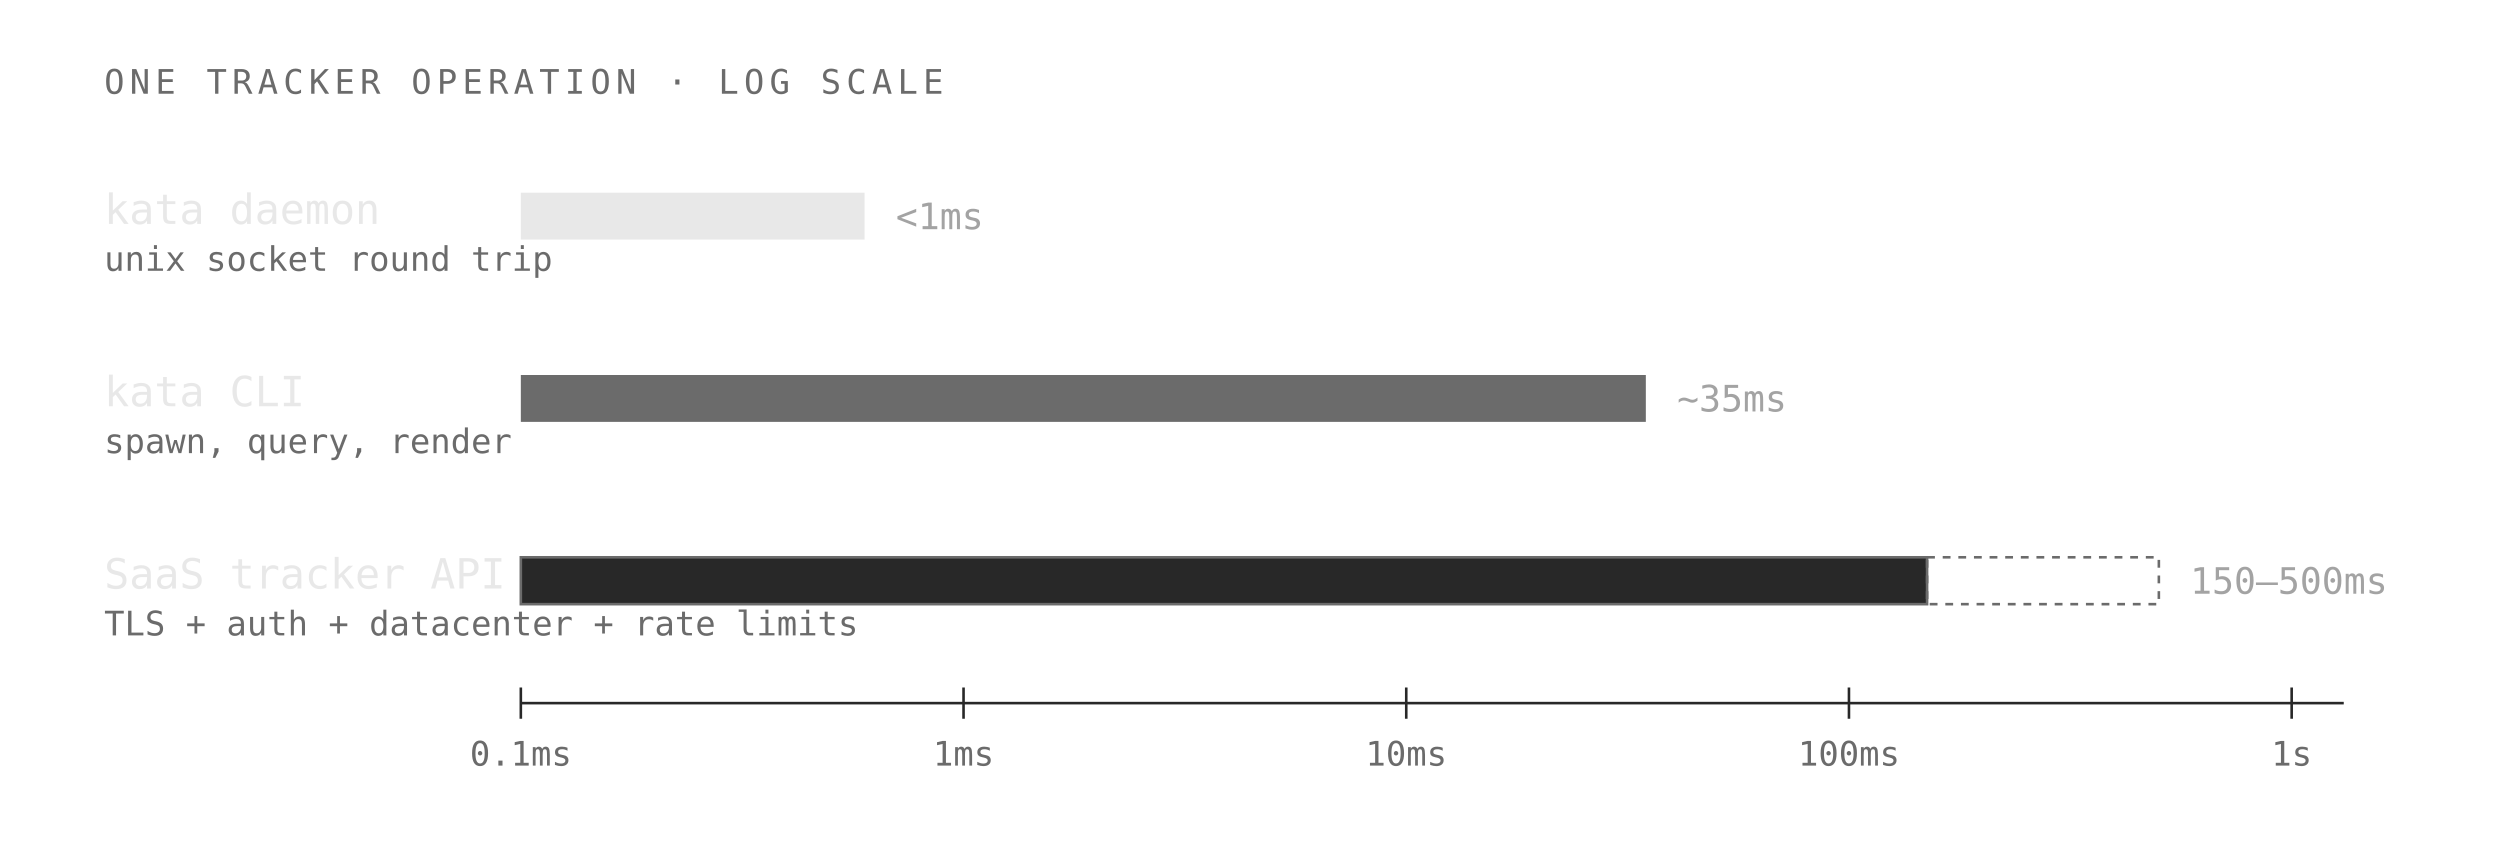
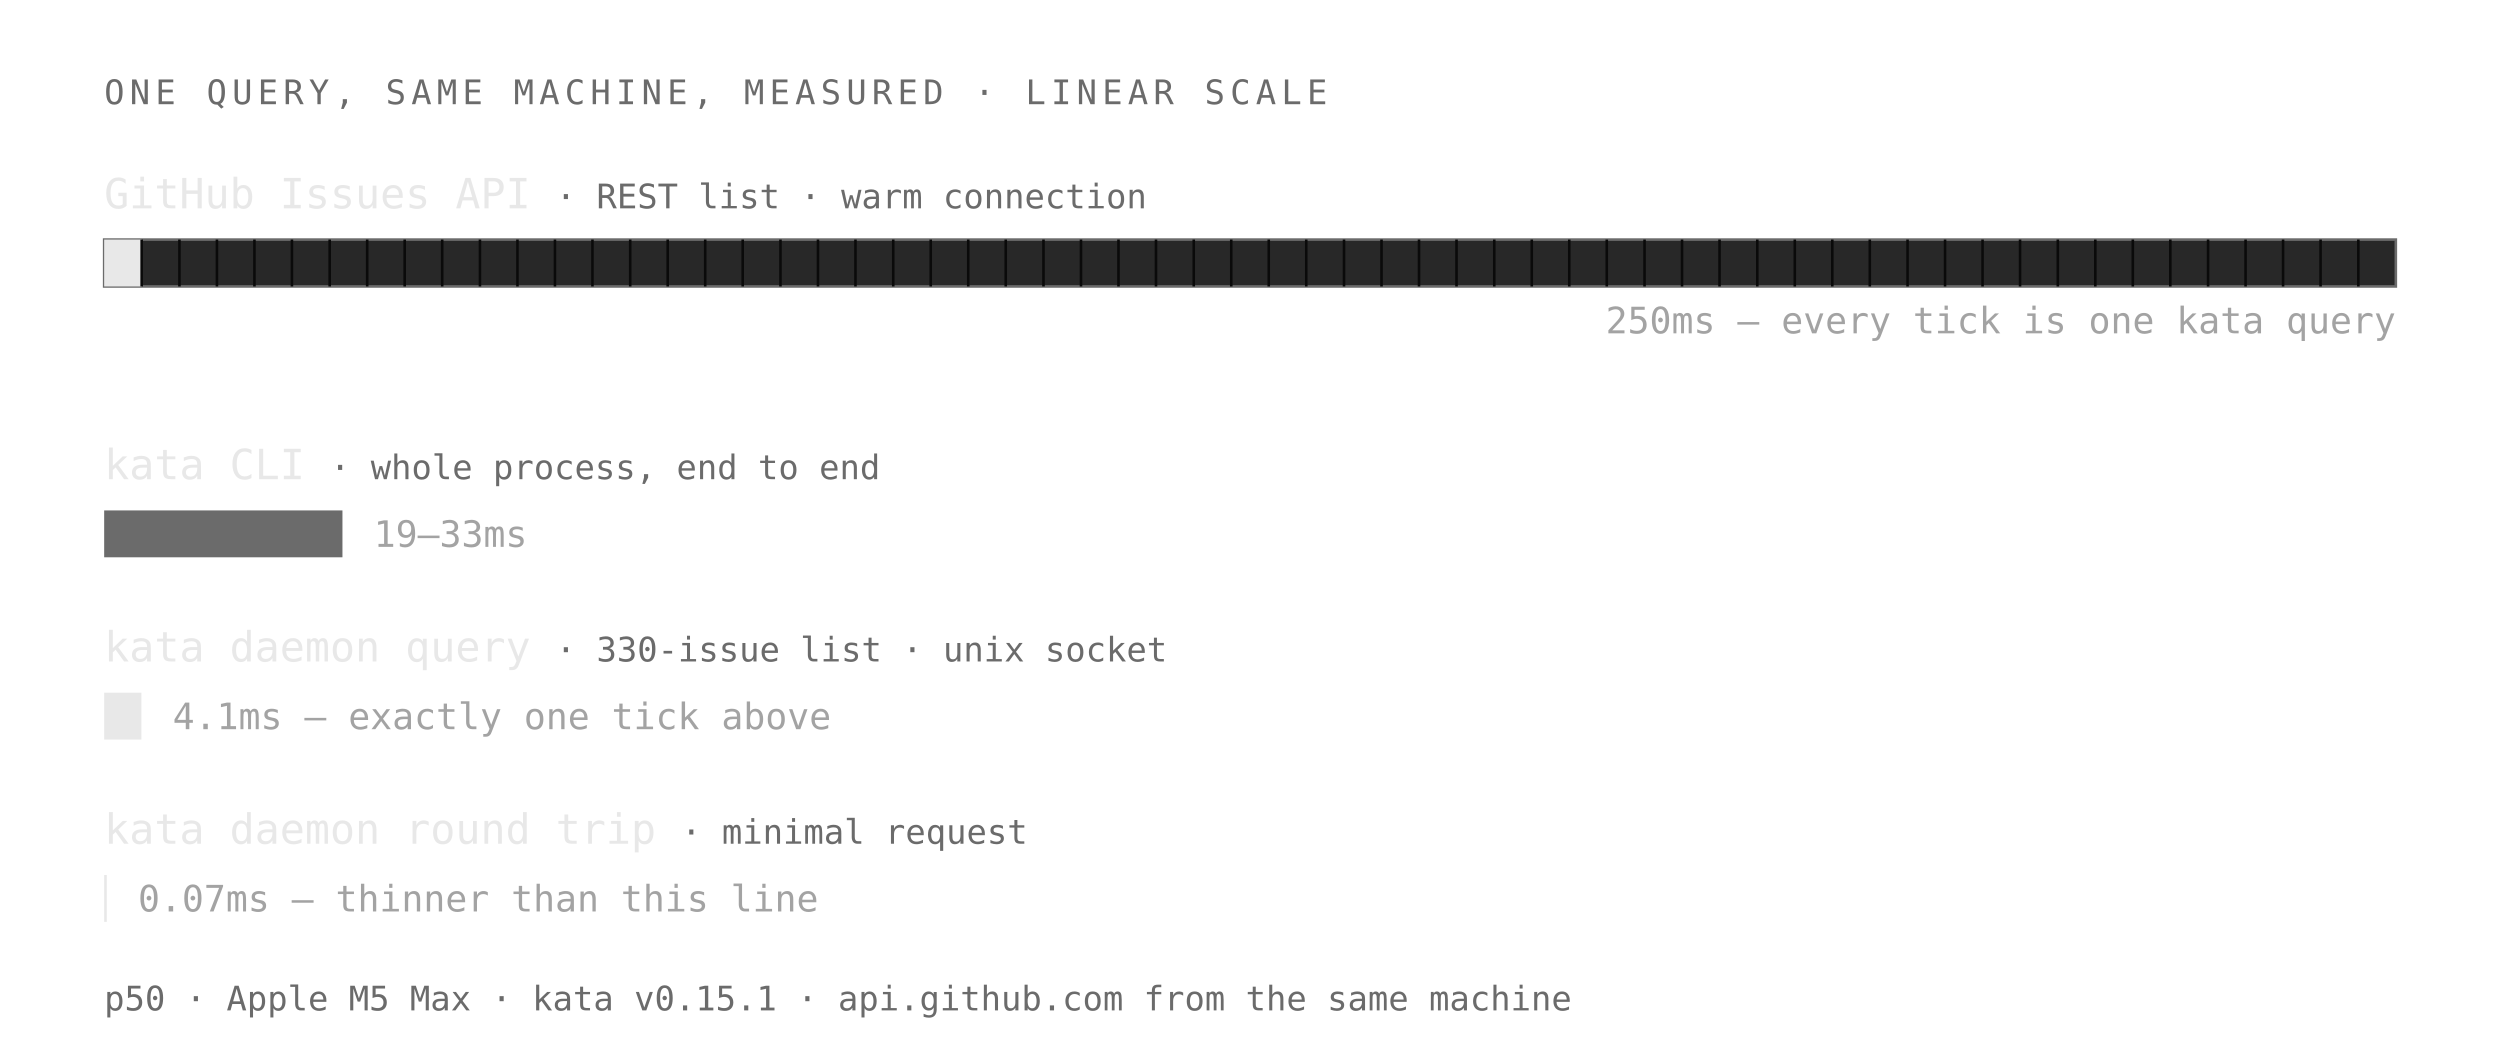
- <svg xmlns="http://www.w3.org/2000/svg" viewBox="0 0 960 330" role="img" aria-label="Log-scale latency chart: a kata daemon round trip completes in under a millisecond and a full kata CLI invocation in tens of milliseconds, while a SaaS tracker API call takes hundreds of milliseconds">
+ <svg xmlns="http://www.w3.org/2000/svg" viewBox="0 0 960 400" role="img" aria-label="Linear-scale latency comparison measured on one machine: a GitHub Issues API call takes about 250 milliseconds, as long as 61 kata daemon queries at 4 milliseconds each. A full kata CLI invocation is 19 to 33 milliseconds, and a minimal kata daemon round trip is 0.07 milliseconds, thinner than one pixel at this scale.">
  <style>
    text { font-family: ui-monospace, "SFMono-Regular", Menlo, monospace; }
    .t { fill: #e8e8e8; font-size: 16px; }
    .m { fill: #a3a3a3; font-size: 14px; }
    .d { fill: #6b6b6b; font-size: 13px; }
-     .axis { stroke: #282828; stroke-width: 1; }
+     .tick { stroke: #0a0a0a; stroke-width: 1; }
  </style>
-   <text class="d" x="40" y="36" letter-spacing="2">ONE TRACKER OPERATION · LOG SCALE</text>
-   <line class="axis" x1="200" y1="270" x2="900" y2="270" />
-   <g class="axis">
-     <line x1="200" y1="264" x2="200" y2="276" />
-     <line x1="370" y1="264" x2="370" y2="276" />
-     <line x1="540" y1="264" x2="540" y2="276" />
-     <line x1="710" y1="264" x2="710" y2="276" />
-     <line x1="880" y1="264" x2="880" y2="276" />
+   <text class="d" x="40" y="40" letter-spacing="2">ONE QUERY, SAME MACHINE, MEASURED · LINEAR SCALE</text>
+   <text class="t" x="40" y="80">GitHub Issues API <tspan class="d">· REST list · warm connection</tspan>
+   </text>
+   <rect x="40.0" y="92" width="880.0" height="18" fill="#282828" stroke="#6b6b6b" stroke-width="1" />
+   <rect x="40.0" y="92" width="14.43" height="18" fill="#e8e8e8" />
+   <g class="tick">
+     <line x1="54.4" y1="92" x2="54.4" y2="110" />
+     <line x1="68.9" y1="92" x2="68.9" y2="110" />
+     <line x1="83.3" y1="92" x2="83.3" y2="110" />
+     <line x1="97.7" y1="92" x2="97.7" y2="110" />
+     <line x1="112.1" y1="92" x2="112.1" y2="110" />
+     <line x1="126.6" y1="92" x2="126.6" y2="110" />
+     <line x1="141.0" y1="92" x2="141.0" y2="110" />
+     <line x1="155.4" y1="92" x2="155.4" y2="110" />
+     <line x1="169.8" y1="92" x2="169.8" y2="110" />
+     <line x1="184.3" y1="92" x2="184.3" y2="110" />
+     <line x1="198.7" y1="92" x2="198.7" y2="110" />
+     <line x1="213.1" y1="92" x2="213.1" y2="110" />
+     <line x1="227.5" y1="92" x2="227.5" y2="110" />
+     <line x1="242.0" y1="92" x2="242.0" y2="110" />
+     <line x1="256.4" y1="92" x2="256.4" y2="110" />
+     <line x1="270.8" y1="92" x2="270.8" y2="110" />
+     <line x1="285.2" y1="92" x2="285.2" y2="110" />
+     <line x1="299.7" y1="92" x2="299.7" y2="110" />
+     <line x1="314.1" y1="92" x2="314.1" y2="110" />
+     <line x1="328.5" y1="92" x2="328.5" y2="110" />
+     <line x1="343.0" y1="92" x2="343.0" y2="110" />
+     <line x1="357.4" y1="92" x2="357.4" y2="110" />
+     <line x1="371.8" y1="92" x2="371.8" y2="110" />
+     <line x1="386.2" y1="92" x2="386.2" y2="110" />
+     <line x1="400.7" y1="92" x2="400.7" y2="110" />
+     <line x1="415.1" y1="92" x2="415.1" y2="110" />
+     <line x1="429.5" y1="92" x2="429.5" y2="110" />
+     <line x1="443.9" y1="92" x2="443.9" y2="110" />
+     <line x1="458.4" y1="92" x2="458.4" y2="110" />
+     <line x1="472.8" y1="92" x2="472.8" y2="110" />
+     <line x1="487.2" y1="92" x2="487.2" y2="110" />
+     <line x1="501.6" y1="92" x2="501.6" y2="110" />
+     <line x1="516.1" y1="92" x2="516.1" y2="110" />
+     <line x1="530.5" y1="92" x2="530.5" y2="110" />
+     <line x1="544.9" y1="92" x2="544.9" y2="110" />
+     <line x1="559.3" y1="92" x2="559.3" y2="110" />
+     <line x1="573.8" y1="92" x2="573.8" y2="110" />
+     <line x1="588.2" y1="92" x2="588.2" y2="110" />
+     <line x1="602.6" y1="92" x2="602.6" y2="110" />
+     <line x1="617.0" y1="92" x2="617.0" y2="110" />
+     <line x1="631.5" y1="92" x2="631.5" y2="110" />
+     <line x1="645.9" y1="92" x2="645.9" y2="110" />
+     <line x1="660.3" y1="92" x2="660.3" y2="110" />
+     <line x1="674.8" y1="92" x2="674.8" y2="110" />
+     <line x1="689.2" y1="92" x2="689.2" y2="110" />
+     <line x1="703.6" y1="92" x2="703.6" y2="110" />
+     <line x1="718.0" y1="92" x2="718.0" y2="110" />
+     <line x1="732.5" y1="92" x2="732.5" y2="110" />
+     <line x1="746.9" y1="92" x2="746.9" y2="110" />
+     <line x1="761.3" y1="92" x2="761.3" y2="110" />
+     <line x1="775.7" y1="92" x2="775.7" y2="110" />
+     <line x1="790.2" y1="92" x2="790.2" y2="110" />
+     <line x1="804.6" y1="92" x2="804.6" y2="110" />
+     <line x1="819.0" y1="92" x2="819.0" y2="110" />
+     <line x1="833.4" y1="92" x2="833.4" y2="110" />
+     <line x1="847.9" y1="92" x2="847.9" y2="110" />
+     <line x1="862.3" y1="92" x2="862.3" y2="110" />
+     <line x1="876.7" y1="92" x2="876.7" y2="110" />
+     <line x1="891.1" y1="92" x2="891.1" y2="110" />
+     <line x1="905.6" y1="92" x2="905.6" y2="110" />
  </g>
-   <text class="d" x="200" y="294" text-anchor="middle">0.1ms</text>
-   <text class="d" x="370" y="294" text-anchor="middle">1ms</text>
-   <text class="d" x="540" y="294" text-anchor="middle">10ms</text>
-   <text class="d" x="710" y="294" text-anchor="middle">100ms</text>
-   <text class="d" x="880" y="294" text-anchor="middle">1s</text>
-   <text class="t" x="40" y="86">kata daemon</text>
-   <text class="d" x="40" y="104">unix socket round trip</text>
-   <rect x="200" y="74" width="132" height="18" fill="#e8e8e8" />
-   <text class="m" x="344" y="88">&lt;1ms</text>
-   <text class="t" x="40" y="156">kata CLI</text>
-   <text class="d" x="40" y="174">spawn, query, render</text>
-   <rect x="200" y="144" width="432" height="18" fill="#6b6b6b" />
-   <text class="m" x="644" y="158">~35ms</text>
-   <text class="t" x="40" y="226">SaaS tracker API</text>
-   <text class="d" x="40" y="244">TLS + auth + datacenter + rate limits</text>
-   <rect x="200" y="214" width="540" height="18" fill="#282828" stroke="#6b6b6b" stroke-width="1" />
-   <rect x="740" y="214" width="89" height="18" fill="none" stroke="#6b6b6b" stroke-width="1" stroke-dasharray="3 3" />
-   <text class="m" x="841" y="228">150–500ms</text>
+   <text class="m" x="920" y="128" text-anchor="end">250ms — every tick is one kata query</text>
+   <text class="t" x="40" y="184">kata CLI <tspan class="d">· whole process, end to end</tspan>
+   </text>
+   <rect x="40.0" y="196" width="91.5" height="18" fill="#6b6b6b" />
+   <text class="m" x="143.5" y="210">19–33ms</text>
+   <text class="t" x="40" y="254">kata daemon query <tspan class="d">· 330-issue list · unix socket</tspan>
+   </text>
+   <rect x="40.0" y="266" width="14.3" height="18" fill="#e8e8e8" />
+   <text class="m" x="66.3" y="280">4.1ms — exactly one tick above</text>
+   <text class="t" x="40" y="324">kata daemon round trip <tspan class="d">· minimal request</tspan>
+   </text>
+   <rect x="40.0" y="336" width="1" height="18" fill="#e8e8e8" />
+   <text class="m" x="53.0" y="350">0.07ms — thinner than this line</text>
+   <text class="d" x="40" y="388">p50 · Apple M5 Max · kata v0.15.1 · api.github.com from the same machine</text>
</svg>
